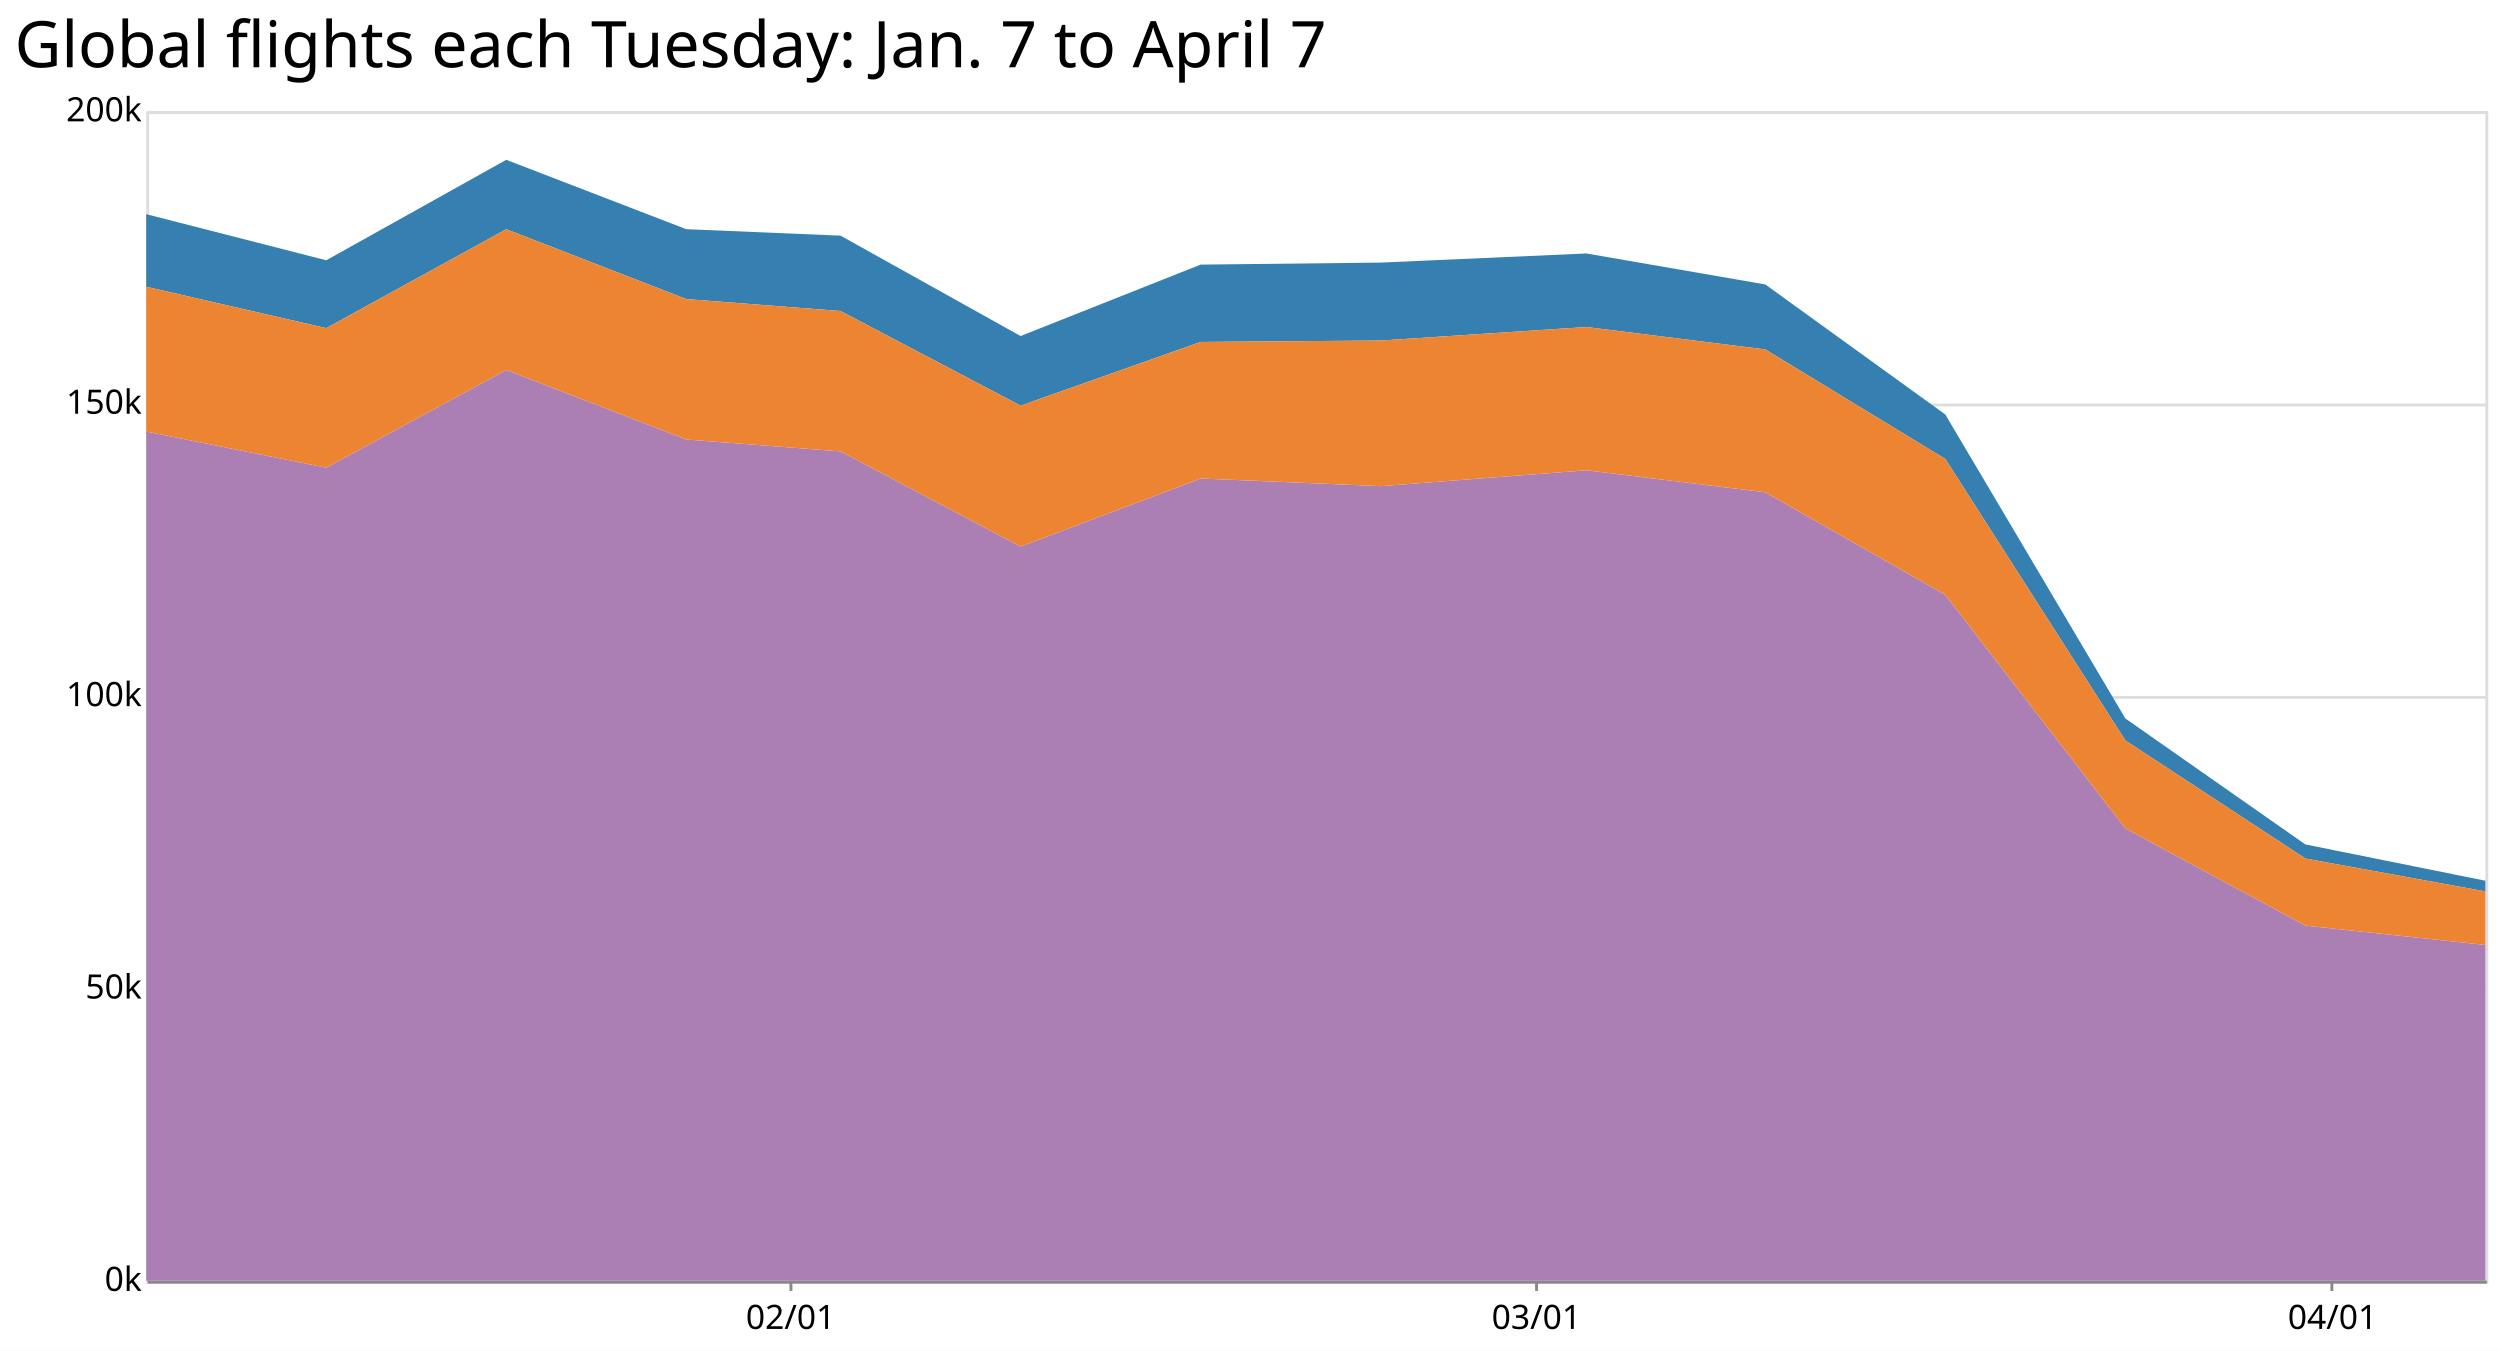
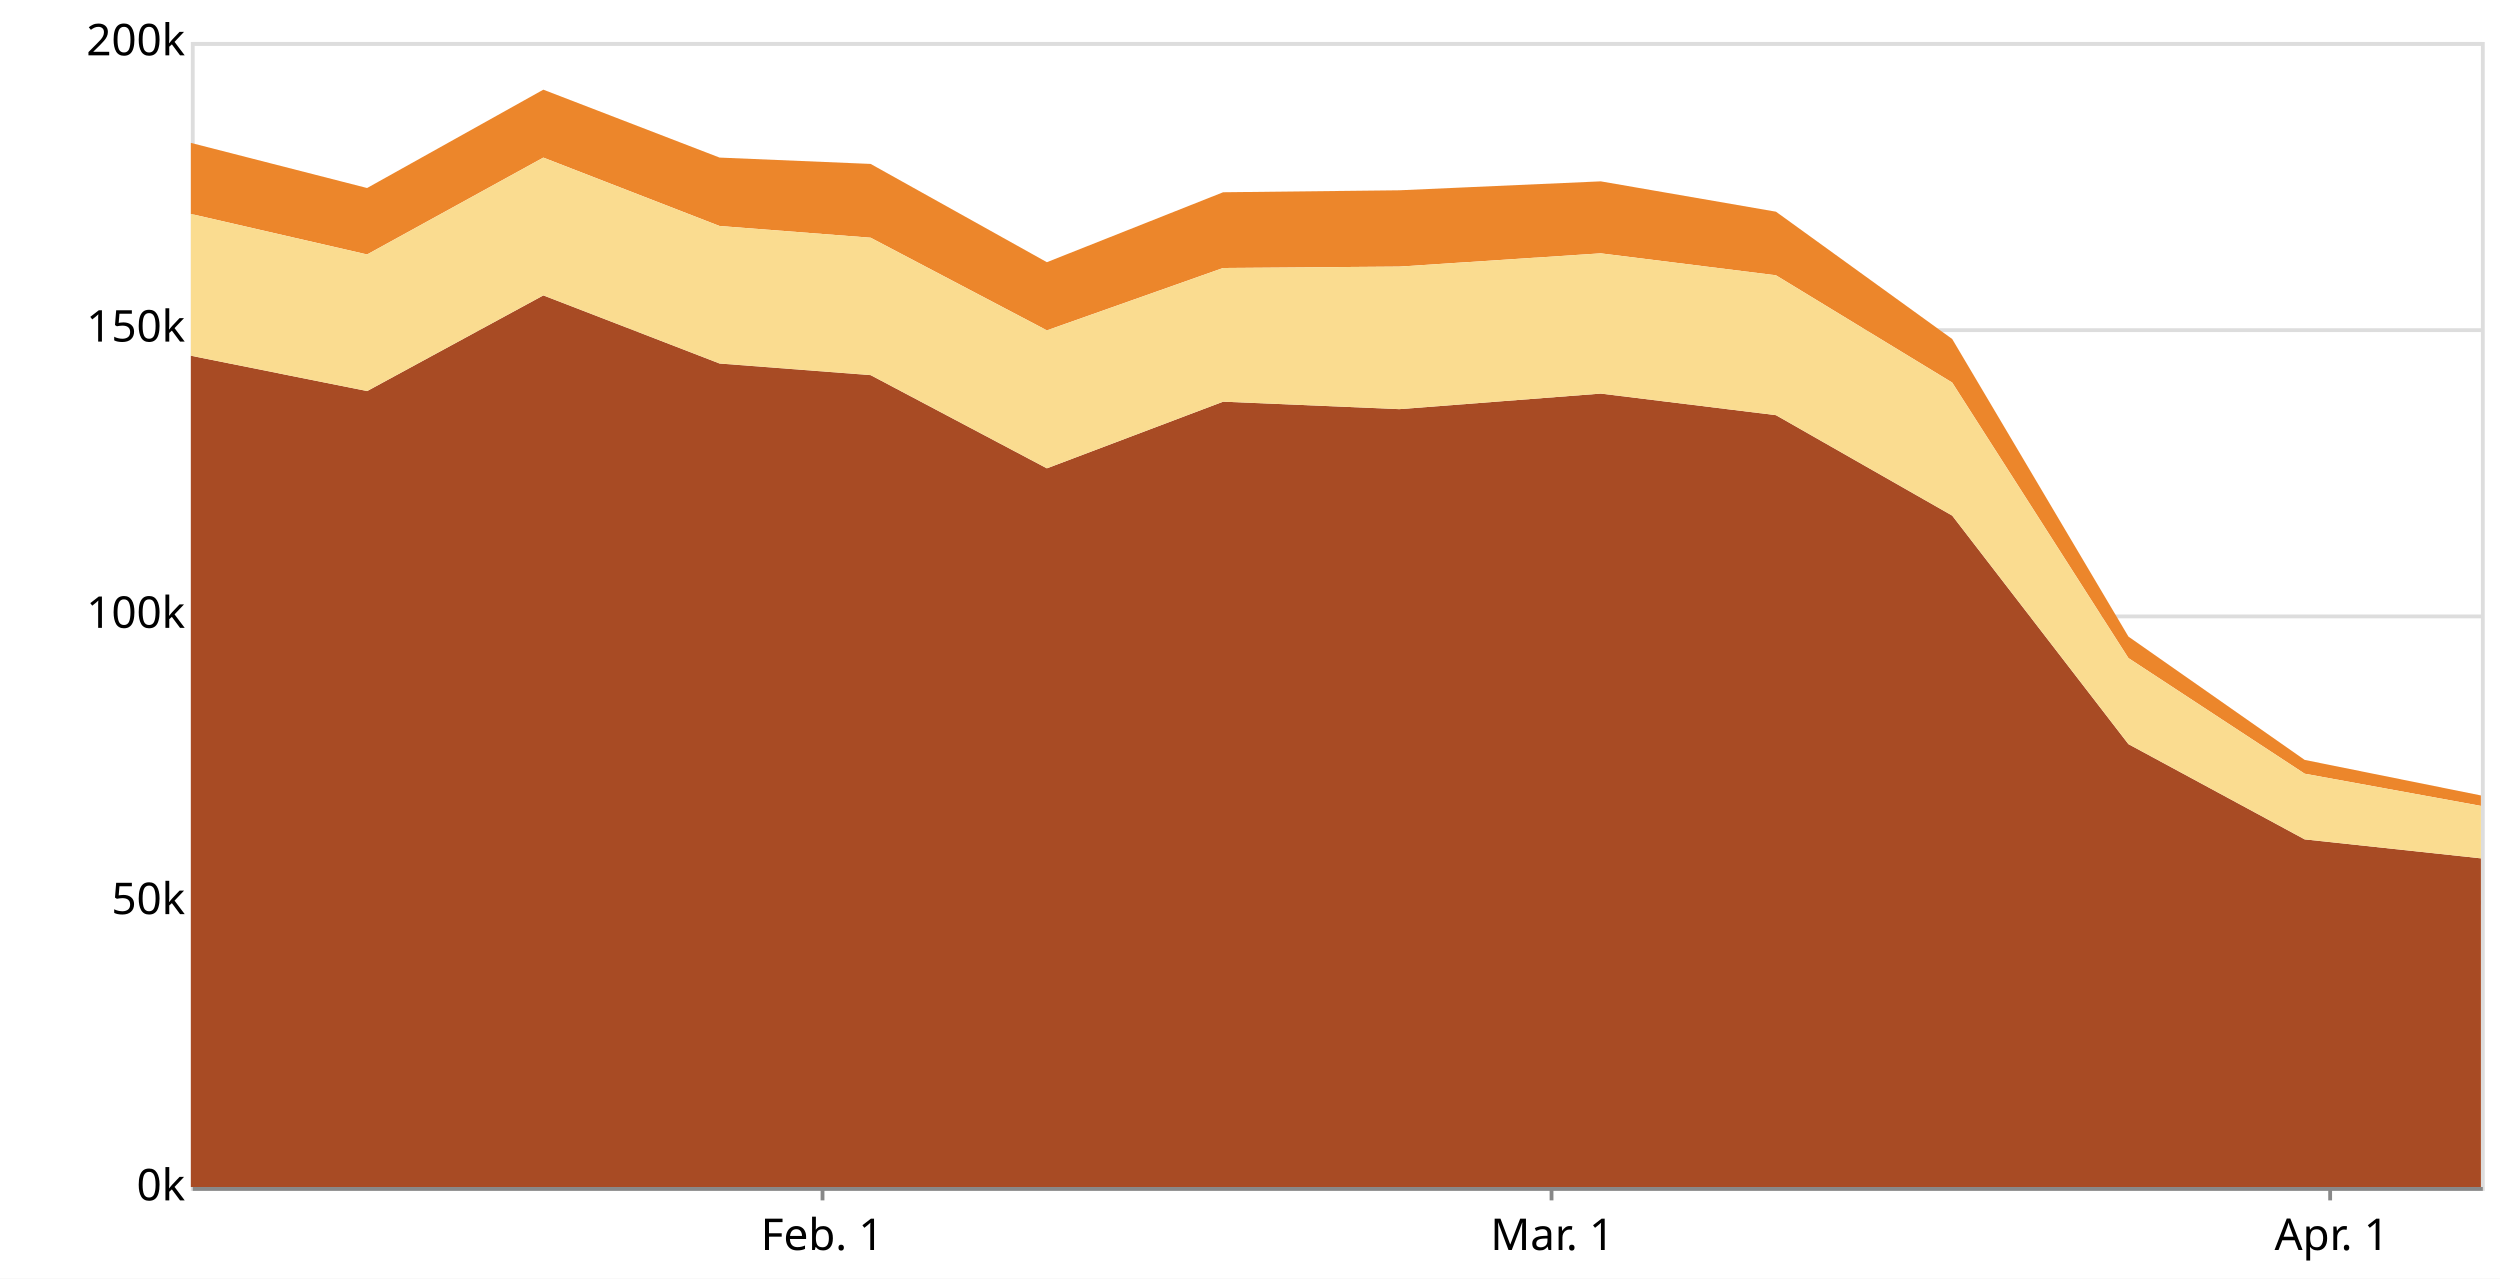
- <svg xmlns="http://www.w3.org/2000/svg" class="marks" width="1710" height="924" viewBox="0 0 855 462" version="1.1">
-   <rect width="855" height="462" style="fill: #ffffff;" />
-   <g transform="translate(50,38)">
+ <svg xmlns="http://www.w3.org/2000/svg" class="marks" width="1310" height="670" viewBox="0 0 655 335" version="1.1">
+   <rect width="655" height="335" style="fill: #ffffff;" />
+   <g transform="translate(50,11)">
    <g class="mark-group role-frame root">
      <g transform="translate(0,0)">
-         <path class="background" d="M0.5,0.5h800v400h-800Z" style="fill: none; stroke: #ddd;" />
+         <path class="background" d="M0.5,0.5h600v300h-600Z" style="fill: none; stroke: #ddd;" />
        <g>
          <g class="mark-group role-axis">
            <g transform="translate(0.5,0.5)">
              <path class="background" d="M0,0h0v0h0Z" style="pointer-events: none; fill: none;" />
              <g>
                <g class="mark-rule role-axis-grid" style="pointer-events: none;">
-                   <line transform="translate(0,400)" x2="800" y2="0" style="fill: none; stroke: #ddd; stroke-width: 1; opacity: 1;" />
-                   <line transform="translate(0,300)" x2="800" y2="0" style="fill: none; stroke: #ddd; stroke-width: 1; opacity: 1;" />
-                   <line transform="translate(0,200)" x2="800" y2="0" style="fill: none; stroke: #ddd; stroke-width: 1; opacity: 1;" />
-                   <line transform="translate(0,100)" x2="800" y2="0" style="fill: none; stroke: #ddd; stroke-width: 1; opacity: 1;" />
-                   <line transform="translate(0,0)" x2="800" y2="0" style="fill: none; stroke: #ddd; stroke-width: 1; opacity: 1;" />
+                   <line transform="translate(0,300)" x2="600" y2="0" style="fill: none; stroke: #ddd; stroke-width: 1; opacity: 1;" />
+                   <line transform="translate(0,225)" x2="600" y2="0" style="fill: none; stroke: #ddd; stroke-width: 1; opacity: 1;" />
+                   <line transform="translate(0,150)" x2="600" y2="0" style="fill: none; stroke: #ddd; stroke-width: 1; opacity: 1;" />
+                   <line transform="translate(0,75)" x2="600" y2="0" style="fill: none; stroke: #ddd; stroke-width: 1; opacity: 1;" />
+                   <line transform="translate(0,0)" x2="600" y2="0" style="fill: none; stroke: #ddd; stroke-width: 1; opacity: 1;" />
                </g>
              </g>
              <path class="foreground" d="" style="pointer-events: none; display: none; fill: none;" />
            </g>
          </g>
          <g class="mark-group role-axis">
-             <g transform="translate(0.5,400.5)">
+             <g transform="translate(0.5,300.5)">
              <path class="background" d="M0,0h0v0h0Z" style="pointer-events: none; fill: none;" />
              <g>
                <g class="mark-rule role-axis-tick" style="pointer-events: none;">
-                   <line transform="translate(220,0)" x2="0" y2="3" style="fill: none; stroke: #888; stroke-width: 1; opacity: 1;" />
-                   <line transform="translate(475,0)" x2="0" y2="3" style="fill: none; stroke: #888; stroke-width: 1; opacity: 1;" />
-                   <line transform="translate(747,0)" x2="0" y2="3" style="fill: none; stroke: #888; stroke-width: 1; opacity: 1;" />
+                   <line transform="translate(165,0)" x2="0" y2="3" style="fill: none; stroke: #888; stroke-width: 1; opacity: 1;" />
+                   <line transform="translate(356,0)" x2="0" y2="3" style="fill: none; stroke: #888; stroke-width: 1; opacity: 1;" />
+                   <line transform="translate(560,0)" x2="0" y2="3" style="fill: none; stroke: #888; stroke-width: 1; opacity: 1;" />
                </g>
                <g class="mark-text role-axis-label" style="pointer-events: none;">
-                   <text text-anchor="middle" transform="translate(219.8809,16)" style="font-family: Benton Gothic, sans; font-size: 11.5px; font-weight: normal; fill: #000; opacity: 1;">02/01</text>
-                   <text text-anchor="middle" transform="translate(474.9427,16)" style="font-family: Benton Gothic, sans; font-size: 11.5px; font-weight: normal; fill: #000; opacity: 1;">03/01</text>
-                   <text text-anchor="middle" transform="translate(747.2286,16)" style="font-family: Benton Gothic, sans; font-size: 11.5px; font-weight: normal; fill: #000; opacity: 1;">04/01</text>
+                   <text text-anchor="middle" transform="translate(164.9107,16)" style="font-family: Benton Gothic, sans; font-size: 11.5px; font-weight: normal; fill: #000; opacity: 1;">Feb. 1</text>
+                   <text text-anchor="middle" transform="translate(356.2071,16)" style="font-family: Benton Gothic, sans; font-size: 11.5px; font-weight: normal; fill: #000; opacity: 1;">Mar. 1</text>
+                   <text text-anchor="middle" transform="translate(560.4214,16)" style="font-family: Benton Gothic, sans; font-size: 11.5px; font-weight: normal; fill: #000; opacity: 1;">Apr. 1</text>
                </g>
                <g class="mark-rule role-axis-domain" style="pointer-events: none;">
-                   <line transform="translate(0,0)" x2="800" y2="0" style="fill: none; stroke: #888; stroke-width: 1; opacity: 1;" />
+                   <line transform="translate(0,0)" x2="600" y2="0" style="fill: none; stroke: #888; stroke-width: 1; opacity: 1;" />
                </g>
              </g>
              <path class="foreground" d="" style="pointer-events: none; display: none; fill: none;" />
            </g>
          </g>
          <g class="mark-group role-axis">
            <g transform="translate(0.5,0.5)">
              <path class="background" d="M0,0h0v0h0Z" style="pointer-events: none; fill: none;" />
              <g>
                <g class="mark-rule role-axis-tick" style="pointer-events: none;">
-                   <line transform="translate(0,400)" x2="0" y2="0" style="fill: none; stroke: #888; stroke-width: 1; opacity: 1;" />
                  <line transform="translate(0,300)" x2="0" y2="0" style="fill: none; stroke: #888; stroke-width: 1; opacity: 1;" />
-                   <line transform="translate(0,200)" x2="0" y2="0" style="fill: none; stroke: #888; stroke-width: 1; opacity: 1;" />
-                   <line transform="translate(0,100)" x2="0" y2="0" style="fill: none; stroke: #888; stroke-width: 1; opacity: 1;" />
+                   <line transform="translate(0,225)" x2="0" y2="0" style="fill: none; stroke: #888; stroke-width: 1; opacity: 1;" />
+                   <line transform="translate(0,150)" x2="0" y2="0" style="fill: none; stroke: #888; stroke-width: 1; opacity: 1;" />
+                   <line transform="translate(0,75)" x2="0" y2="0" style="fill: none; stroke: #888; stroke-width: 1; opacity: 1;" />
                  <line transform="translate(0,0)" x2="0" y2="0" style="fill: none; stroke: #888; stroke-width: 1; opacity: 1;" />
                </g>
                <g class="mark-text role-axis-label" style="pointer-events: none;">
-                   <text text-anchor="end" transform="translate(-2,403)" style="font-family: Benton Gothic, sans; font-size: 11.5px; font-weight: normal; fill: #000; opacity: 1;">0k</text>
-                   <text text-anchor="end" transform="translate(-2,303)" style="font-family: Benton Gothic, sans; font-size: 11.5px; font-weight: normal; fill: #000; opacity: 1;">50k</text>
-                   <text text-anchor="end" transform="translate(-2,203)" style="font-family: Benton Gothic, sans; font-size: 11.5px; font-weight: normal; fill: #000; opacity: 1;">100k</text>
-                   <text text-anchor="end" transform="translate(-2,103)" style="font-family: Benton Gothic, sans; font-size: 11.5px; font-weight: normal; fill: #000; opacity: 1;">150k</text>
+                   <text text-anchor="end" transform="translate(-2,303)" style="font-family: Benton Gothic, sans; font-size: 11.5px; font-weight: normal; fill: #000; opacity: 1;">0k</text>
+                   <text text-anchor="end" transform="translate(-2,228)" style="font-family: Benton Gothic, sans; font-size: 11.5px; font-weight: normal; fill: #000; opacity: 1;">50k</text>
+                   <text text-anchor="end" transform="translate(-2,153)" style="font-family: Benton Gothic, sans; font-size: 11.5px; font-weight: normal; fill: #000; opacity: 1;">100k</text>
+                   <text text-anchor="end" transform="translate(-2,78)" style="font-family: Benton Gothic, sans; font-size: 11.5px; font-weight: normal; fill: #000; opacity: 1;">150k</text>
                  <text text-anchor="end" transform="translate(-2,3)" style="font-family: Benton Gothic, sans; font-size: 11.5px; font-weight: normal; fill: #000; opacity: 1;">200k</text>
                </g>
                <g class="mark-rule role-axis-domain" style="pointer-events: none;">
-                   <line transform="translate(0,400)" x2="0" y2="-400" style="fill: none; stroke: #888; stroke-opacity: 0; stroke-width: 1; opacity: 1;" />
+                   <line transform="translate(0,300)" x2="0" y2="-300" style="fill: none; stroke: #888; stroke-opacity: 0; stroke-width: 1; opacity: 1;" />
                </g>
              </g>
              <path class="foreground" d="" style="pointer-events: none; display: none; fill: none;" />
            </g>
          </g>
          <g class="mark-group role-scope pathgroup">
            <g transform="translate(0,0)">
-               <path class="background" d="M0,0h800v400h-800Z" style="fill: none;" />
+               <path class="background" d="M0,0h600v300h-600Z" style="fill: none;" />
              <g>
                <g class="mark-area role-mark marks">
-                   <path d="M0,109.592L61.567,121.952L123.133,88.524L184.7,112.316L237.471,116.374L299.038,148.936L360.605,125.652L422.171,128.264L492.533,122.828L553.733,130.366L615.3,165.452L676.867,245.288L738.433,278.556L800,285.182L800,400L738.433,400L676.867,400L615.3,400L553.733,400L492.533,400L422.171,400L360.605,400L299.038,400L237.471,400L184.7,400L123.133,400L61.567,400L0,400Z" style="fill: #ab7fb4;" />
+                   <path d="M0,82.194L46.175,91.464L92.35,66.393L138.525,84.237L178.104,87.281L224.279,111.702L270.454,94.239L316.628,96.198L369.4,92.121L415.3,97.774L461.475,124.089L507.65,183.966L553.825,208.917L600,213.887L600,300L553.825,300L507.65,300L461.475,300L415.3,300L369.4,300L316.628,300L270.454,300L224.279,300L178.104,300L138.525,300L92.35,300L46.175,300L0,300Z" style="fill: #a84b24;" />
                </g>
              </g>
              <path class="foreground" d="" style="display: none; fill: none;" />
            </g>
            <g transform="translate(0,0)">
-               <path class="background" d="M0,0h800v400h-800Z" style="fill: none;" />
+               <path class="background" d="M0,0h600v300h-600Z" style="fill: none;" />
              <g>
                <g class="mark-area role-mark marks">
-                   <path d="M0,35.246L61.567,51.014L123.133,16.658L184.7,40.38L237.471,42.594L299.038,76.924L360.605,52.496L422.171,51.806L492.533,48.684L553.733,59.282L615.3,103.758L676.867,207.714L738.433,250.794L800,263.21L800,266.864L738.433,255.616L676.867,215.224L615.3,118.976L553.733,81.504L492.533,73.834L422.171,78.46L360.605,78.946L299.038,100.734L237.471,68.374L184.7,64.284L123.133,40.39L61.567,74.224L0,60.066Z" style="fill: #3580b1;" />
+                   <path d="M0,26.435L46.175,38.26L92.35,12.494L138.525,30.285L178.104,31.946L224.279,57.693L270.454,39.372L316.628,38.855L369.4,36.513L415.3,44.462L461.475,77.819L507.65,155.786L553.825,188.096L600,197.408L600,200.148L553.825,191.712L507.65,161.418L461.475,89.232L415.3,61.128L369.4,55.376L316.628,58.845L270.454,59.21L224.279,75.551L178.104,51.28L138.525,48.213L92.35,30.293L46.175,55.668L0,45.049Z" style="fill: #ec862b;" />
                </g>
              </g>
              <path class="foreground" d="" style="display: none; fill: none;" />
            </g>
            <g transform="translate(0,0)">
-               <path class="background" d="M0,0h800v400h-800Z" style="fill: none;" />
+               <path class="background" d="M0,0h600v300h-600Z" style="fill: none;" />
              <g>
                <g class="mark-area role-mark marks">
-                   <path d="M0,60.066L61.567,74.224L123.133,40.39L184.7,64.284L237.471,68.374L299.038,100.734L360.605,78.946L422.171,78.46L492.533,73.834L553.733,81.504L615.3,118.976L676.867,215.224L738.433,255.616L800,266.864L800,285.182L738.433,278.556L676.867,245.288L615.3,165.452L553.733,130.366L492.533,122.828L422.171,128.264L360.605,125.652L299.038,148.936L237.471,116.374L184.7,112.316L123.133,88.524L61.567,121.952L0,109.592Z" style="fill: #ec8431;" />
+                   <path d="M0,45.049L46.175,55.668L92.35,30.293L138.525,48.213L178.104,51.28L224.279,75.551L270.454,59.21L316.628,58.845L369.4,55.376L415.3,61.128L461.475,89.232L507.65,161.418L553.825,191.712L600,200.148L600,213.887L553.825,208.917L507.65,183.966L461.475,124.089L415.3,97.774L369.4,92.121L316.628,96.198L270.454,94.239L224.279,111.702L178.104,87.281L138.525,84.237L92.35,66.393L46.175,91.464L0,82.194Z" style="fill: #fadc90;" />
                </g>
              </g>
              <path class="foreground" d="" style="display: none; fill: none;" />
-             </g>
-           </g>
-           <g class="mark-group role-title">
-             <g transform="translate(-45,-32)">
-               <path class="background" d="M0,0h0v0h0Z" style="pointer-events: none; fill: none;" />
-               <g>
-                 <g class="mark-text role-title-text" style="pointer-events: none;">
-                   <text text-anchor="start" transform="translate(0,17)" style="font-family: Benton Gothic Bold, sans; font-size: 22px; font-weight: normal; fill: #000; opacity: 1;">Global flights each Tuesday: Jan. 7 to April 7</text>
-                 </g>
-               </g>
-               <path class="foreground" d="" style="pointer-events: none; display: none; fill: none;" />
            </g>
          </g>
        </g>
        <path class="foreground" d="" style="display: none; fill: none;" />
      </g>
    </g>
  </g>
</svg>
